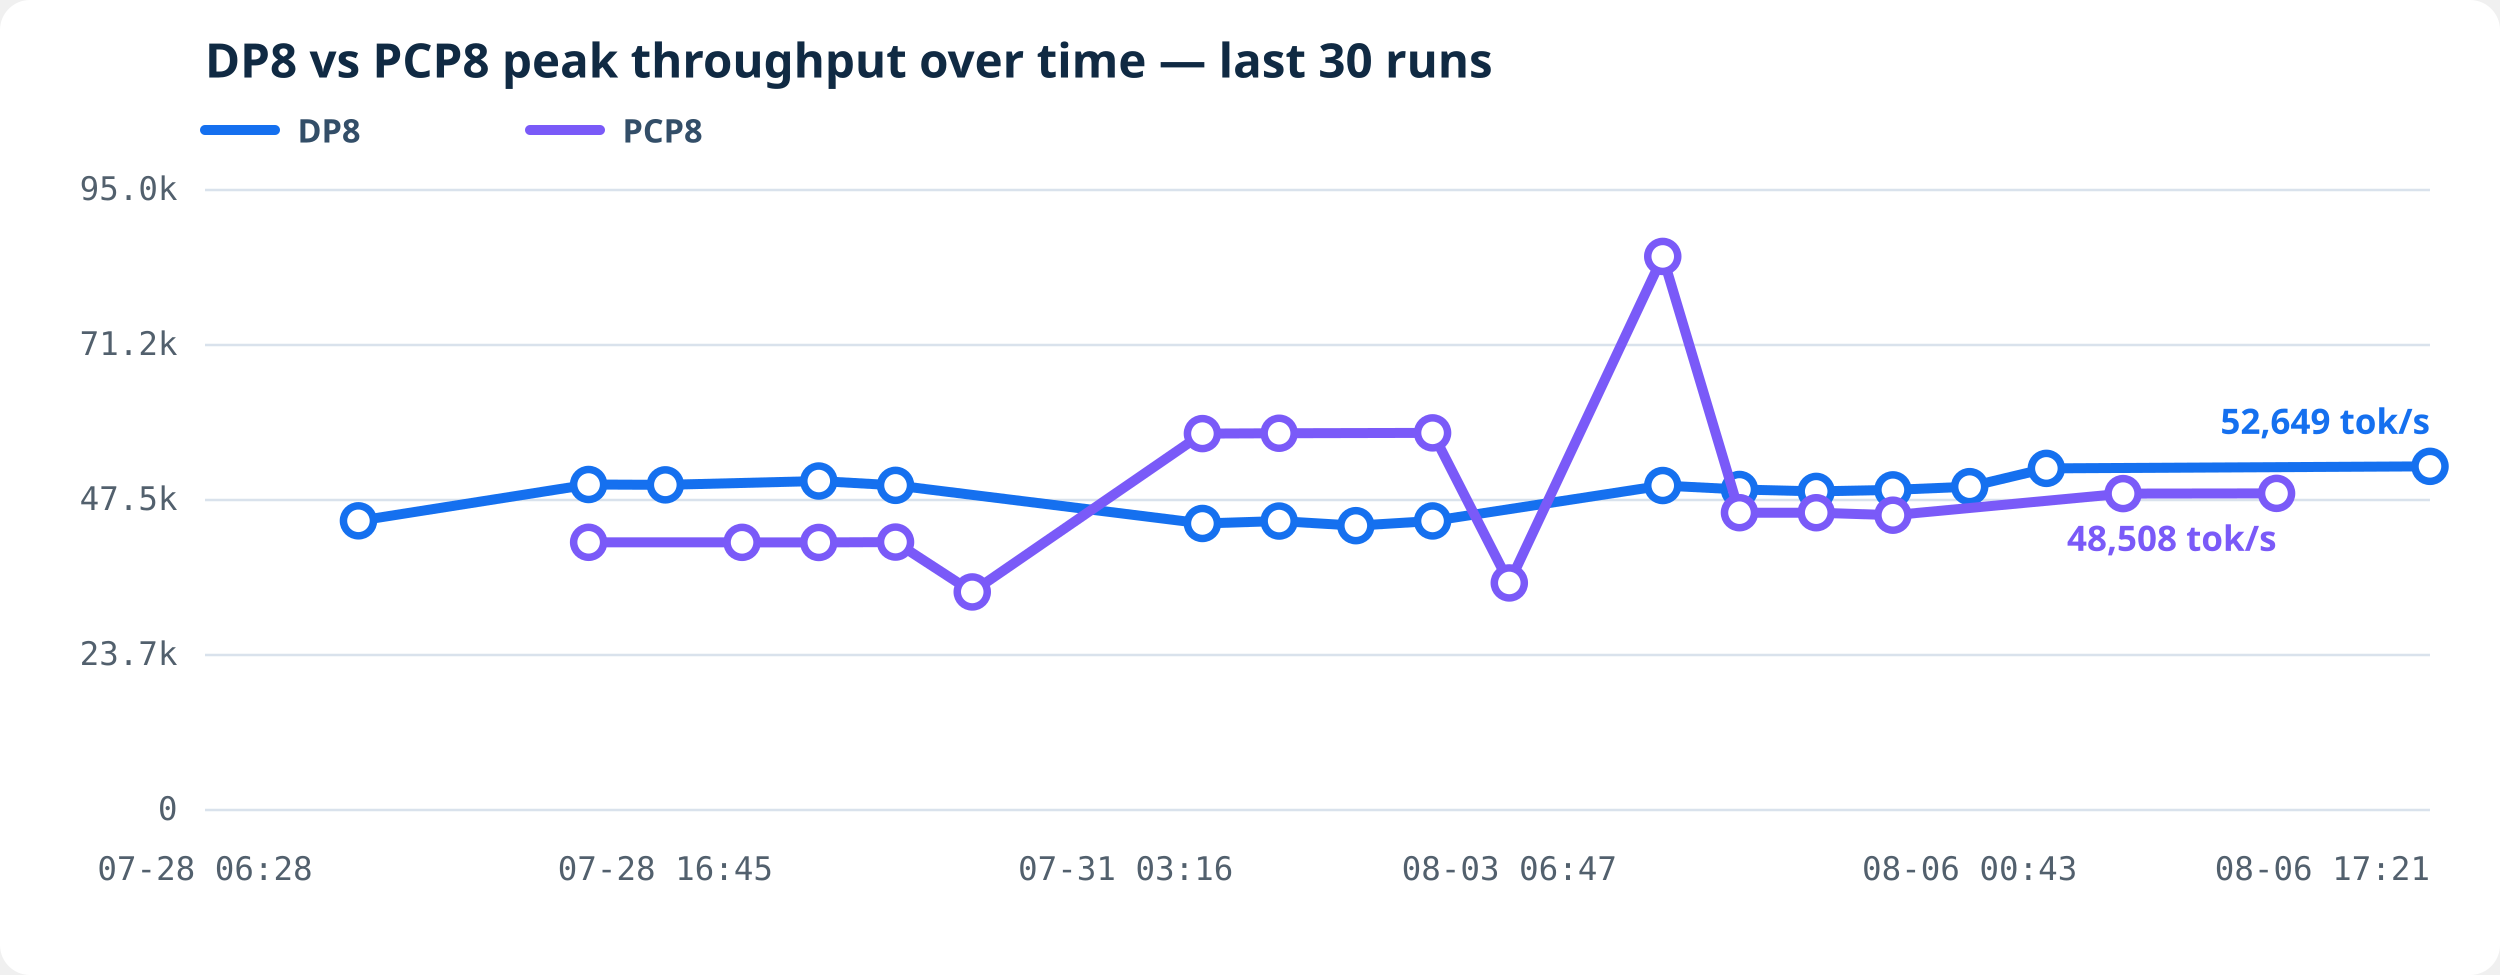
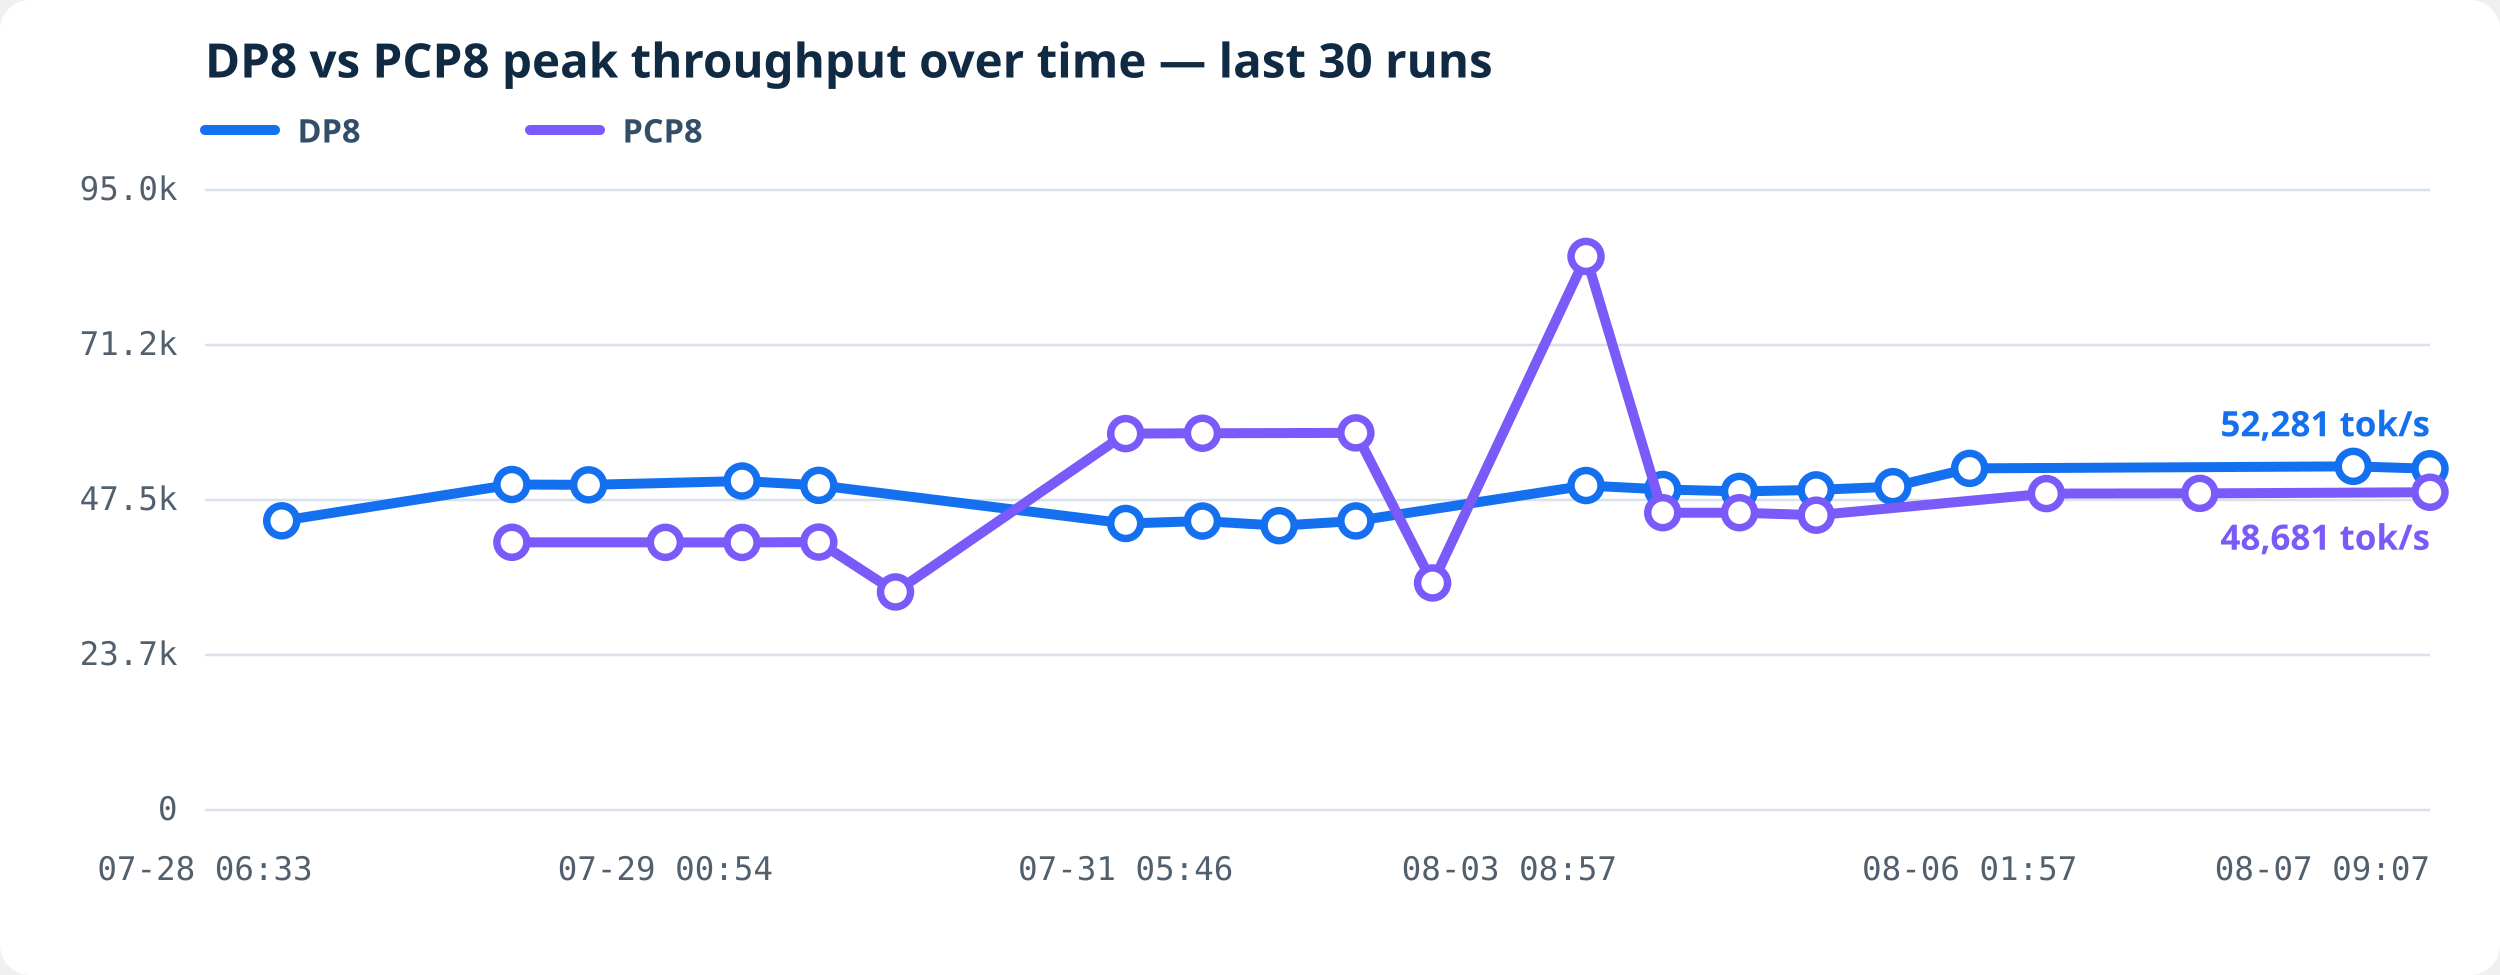
<svg xmlns="http://www.w3.org/2000/svg" viewBox="0 0 1000 390" role="img" aria-labelledby="history-title history-desc">
  <style>.bg{fill:#fff}.grid{stroke:#d9e2ec;stroke-width:1}.axis{fill:#52606d;font:13px ui-monospace,SFMono-Regular,Consolas,monospace}.heading{fill:#102a43;font:600 19px system-ui,sans-serif}.line{fill:none;stroke-width:4;stroke-linejoin:round;stroke-linecap:round}.dot{fill:#fff;stroke-width:3}.latest{stroke-width:3}.legend{fill:#334e68;font:600 13px system-ui,sans-serif}.value{font:600 14px system-ui,sans-serif}</style>
  <rect class="bg" width="1000" height="390" rx="12" />
  <text class="heading" x="82" y="31">DP8 vs PCP8 peak throughput over time — last 30 runs</text>
  <line x1="82" y1="52" x2="110" y2="52" stroke="#1570ef" stroke-width="4" stroke-linecap="round" />
  <text class="legend" x="119" y="57">DP8</text>
  <line x1="212" y1="52" x2="240" y2="52" stroke="#7a5af8" stroke-width="4" stroke-linecap="round" />
  <text class="legend" x="249" y="57">PCP8</text>
  <line class="grid" x1="82" y1="324.00" x2="972" y2="324.00" />
  <text class="axis" text-anchor="end" x="71" y="328.00">0</text>
  <line class="grid" x1="82" y1="262.00" x2="972" y2="262.00" />
  <text class="axis" text-anchor="end" x="71" y="266.00">23.7k</text>
  <line class="grid" x1="82" y1="200.00" x2="972" y2="200.00" />
  <text class="axis" text-anchor="end" x="71" y="204.00">47.5k</text>
  <line class="grid" x1="82" y1="138.00" x2="972" y2="138.00" />
  <text class="axis" text-anchor="end" x="71" y="142.00">71.2k</text>
  <line class="grid" x1="82" y1="76.00" x2="972" y2="76.00" />
  <text class="axis" text-anchor="end" x="71" y="80.00">95.0k</text>
-   <text class="axis" text-anchor="middle" x="82.00" y="352">07-28 06:28</text>
-   <text class="axis" text-anchor="middle" x="266.14" y="352">07-28 16:45</text>
-   <text class="axis" text-anchor="middle" x="450.28" y="352">07-31 03:16</text>
-   <text class="axis" text-anchor="middle" x="603.72" y="352">08-03 06:47</text>
-   <text class="axis" text-anchor="middle" x="787.86" y="352">08-06 00:43</text>
-   <text class="axis" text-anchor="end" x="972.00" y="352">08-06 17:21</text>
-   <polyline class="line" stroke="#1570ef" points="143.38,208.33 235.45,193.80 266.14,193.94 327.52,192.41 358.21,194.14 480.97,209.39 511.66,208.42 542.34,210.27 573.03,208.38 665.10,194.21 695.79,195.79 726.48,196.56 757.17,195.95 787.86,194.66 818.55,187.35 972.00,186.54" />
-   <circle class="dot" fill="#fff" stroke="#1570ef" cx="143.38" cy="208.33" r="6" />
-   <circle class="dot" fill="#fff" stroke="#1570ef" cx="235.45" cy="193.80" r="6" />
-   <circle class="dot" fill="#fff" stroke="#1570ef" cx="266.14" cy="193.94" r="6" />
-   <circle class="dot" fill="#fff" stroke="#1570ef" cx="327.52" cy="192.41" r="6" />
-   <circle class="dot" fill="#fff" stroke="#1570ef" cx="358.21" cy="194.14" r="6" />
-   <circle class="dot" fill="#fff" stroke="#1570ef" cx="480.97" cy="209.39" r="6" />
-   <circle class="dot" fill="#fff" stroke="#1570ef" cx="511.66" cy="208.42" r="6" />
-   <circle class="dot" fill="#fff" stroke="#1570ef" cx="542.34" cy="210.27" r="6" />
-   <circle class="dot" fill="#fff" stroke="#1570ef" cx="573.03" cy="208.38" r="6" />
-   <circle class="dot" fill="#fff" stroke="#1570ef" cx="665.10" cy="194.21" r="6" />
-   <circle class="dot" fill="#fff" stroke="#1570ef" cx="695.79" cy="195.79" r="6" />
-   <circle class="dot" fill="#fff" stroke="#1570ef" cx="726.48" cy="196.56" r="6" />
-   <circle class="dot" fill="#fff" stroke="#1570ef" cx="757.17" cy="195.95" r="6" />
-   <circle class="dot" fill="#fff" stroke="#1570ef" cx="787.86" cy="194.66" r="6" />
-   <circle class="dot" fill="#fff" stroke="#1570ef" cx="818.55" cy="187.35" r="6" />
-   <circle class="dot latest" fill="#1570ef" stroke="#1570ef" cx="972.00" cy="186.54" r="6" />
-   <text class="value" fill="#1570ef" text-anchor="end" x="972.00" y="173.54">52,649 tok/s</text>
-   <polyline class="line" stroke="#7a5af8" points="235.45,216.92 296.83,216.94 327.52,216.98 358.21,216.83 388.90,236.78 480.97,173.44 511.66,173.30 573.03,173.15 603.72,233.18 665.10,102.57 695.79,205.08 726.48,205.09 757.17,206.08 849.24,197.44 910.62,197.35" />
-   <circle class="dot" fill="#fff" stroke="#7a5af8" cx="235.45" cy="216.92" r="6" />
-   <circle class="dot" fill="#fff" stroke="#7a5af8" cx="296.83" cy="216.94" r="6" />
-   <circle class="dot" fill="#fff" stroke="#7a5af8" cx="327.52" cy="216.98" r="6" />
-   <circle class="dot" fill="#fff" stroke="#7a5af8" cx="358.21" cy="216.83" r="6" />
-   <circle class="dot" fill="#fff" stroke="#7a5af8" cx="388.90" cy="236.78" r="6" />
-   <circle class="dot" fill="#fff" stroke="#7a5af8" cx="480.97" cy="173.44" r="6" />
-   <circle class="dot" fill="#fff" stroke="#7a5af8" cx="511.66" cy="173.30" r="6" />
-   <circle class="dot" fill="#fff" stroke="#7a5af8" cx="573.03" cy="173.15" r="6" />
-   <circle class="dot" fill="#fff" stroke="#7a5af8" cx="603.72" cy="233.18" r="6" />
-   <circle class="dot" fill="#fff" stroke="#7a5af8" cx="665.10" cy="102.57" r="6" />
-   <circle class="dot" fill="#fff" stroke="#7a5af8" cx="695.79" cy="205.08" r="6" />
-   <circle class="dot" fill="#fff" stroke="#7a5af8" cx="726.48" cy="205.09" r="6" />
-   <circle class="dot" fill="#fff" stroke="#7a5af8" cx="757.17" cy="206.08" r="6" />
-   <circle class="dot" fill="#fff" stroke="#7a5af8" cx="849.24" cy="197.44" r="6" />
-   <circle class="dot latest" fill="#7a5af8" stroke="#7a5af8" cx="910.62" cy="197.35" r="6" />
-   <text class="value" fill="#7a5af8" text-anchor="end" x="910.62" y="220.35">48,508 tok/s</text>
+   <text class="axis" text-anchor="middle" x="82.00" y="352">07-28 06:33</text>
+   <text class="axis" text-anchor="middle" x="266.14" y="352">07-29 00:54</text>
+   <text class="axis" text-anchor="middle" x="450.28" y="352">07-31 05:46</text>
+   <text class="axis" text-anchor="middle" x="603.72" y="352">08-03 08:57</text>
+   <text class="axis" text-anchor="middle" x="787.86" y="352">08-06 01:57</text>
+   <text class="axis" text-anchor="end" x="972.00" y="352">08-07 09:07</text>
+   <polyline class="line" stroke="#1570ef" points="112.69,208.33 204.76,193.80 235.45,193.94 296.83,192.41 327.52,194.14 450.28,209.39 480.97,208.42 511.66,210.27 542.34,208.38 634.41,194.21 665.10,195.79 695.79,196.56 726.48,195.95 757.17,194.66 787.86,187.35 941.31,186.54 972.00,187.50" />
+   <circle class="dot" fill="#fff" stroke="#1570ef" cx="112.69" cy="208.33" r="6" />
+   <circle class="dot" fill="#fff" stroke="#1570ef" cx="204.76" cy="193.80" r="6" />
+   <circle class="dot" fill="#fff" stroke="#1570ef" cx="235.45" cy="193.94" r="6" />
+   <circle class="dot" fill="#fff" stroke="#1570ef" cx="296.83" cy="192.41" r="6" />
+   <circle class="dot" fill="#fff" stroke="#1570ef" cx="327.52" cy="194.14" r="6" />
+   <circle class="dot" fill="#fff" stroke="#1570ef" cx="450.28" cy="209.39" r="6" />
+   <circle class="dot" fill="#fff" stroke="#1570ef" cx="480.97" cy="208.42" r="6" />
+   <circle class="dot" fill="#fff" stroke="#1570ef" cx="511.66" cy="210.27" r="6" />
+   <circle class="dot" fill="#fff" stroke="#1570ef" cx="542.34" cy="208.38" r="6" />
+   <circle class="dot" fill="#fff" stroke="#1570ef" cx="634.41" cy="194.21" r="6" />
+   <circle class="dot" fill="#fff" stroke="#1570ef" cx="665.10" cy="195.79" r="6" />
+   <circle class="dot" fill="#fff" stroke="#1570ef" cx="695.79" cy="196.56" r="6" />
+   <circle class="dot" fill="#fff" stroke="#1570ef" cx="726.48" cy="195.95" r="6" />
+   <circle class="dot" fill="#fff" stroke="#1570ef" cx="757.17" cy="194.66" r="6" />
+   <circle class="dot" fill="#fff" stroke="#1570ef" cx="787.86" cy="187.35" r="6" />
+   <circle class="dot" fill="#fff" stroke="#1570ef" cx="941.31" cy="186.54" r="6" />
+   <circle class="dot latest" fill="#1570ef" stroke="#1570ef" cx="972.00" cy="187.50" r="6" />
+   <text class="value" fill="#1570ef" text-anchor="end" x="972.00" y="174.50">52,281 tok/s</text>
+   <polyline class="line" stroke="#7a5af8" points="204.76,216.92 266.14,216.94 296.83,216.98 327.52,216.83 358.21,236.78 450.28,173.44 480.97,173.30 542.34,173.15 573.03,233.18 634.41,102.57 665.10,205.08 695.79,205.09 726.48,206.08 818.55,197.44 879.93,197.35 972.00,196.90" />
+   <circle class="dot" fill="#fff" stroke="#7a5af8" cx="204.76" cy="216.92" r="6" />
+   <circle class="dot" fill="#fff" stroke="#7a5af8" cx="266.14" cy="216.94" r="6" />
+   <circle class="dot" fill="#fff" stroke="#7a5af8" cx="296.83" cy="216.98" r="6" />
+   <circle class="dot" fill="#fff" stroke="#7a5af8" cx="327.52" cy="216.83" r="6" />
+   <circle class="dot" fill="#fff" stroke="#7a5af8" cx="358.21" cy="236.78" r="6" />
+   <circle class="dot" fill="#fff" stroke="#7a5af8" cx="450.28" cy="173.44" r="6" />
+   <circle class="dot" fill="#fff" stroke="#7a5af8" cx="480.97" cy="173.30" r="6" />
+   <circle class="dot" fill="#fff" stroke="#7a5af8" cx="542.34" cy="173.15" r="6" />
+   <circle class="dot" fill="#fff" stroke="#7a5af8" cx="573.03" cy="233.18" r="6" />
+   <circle class="dot" fill="#fff" stroke="#7a5af8" cx="634.41" cy="102.57" r="6" />
+   <circle class="dot" fill="#fff" stroke="#7a5af8" cx="665.10" cy="205.08" r="6" />
+   <circle class="dot" fill="#fff" stroke="#7a5af8" cx="695.79" cy="205.09" r="6" />
+   <circle class="dot" fill="#fff" stroke="#7a5af8" cx="726.48" cy="206.08" r="6" />
+   <circle class="dot" fill="#fff" stroke="#7a5af8" cx="818.55" cy="197.44" r="6" />
+   <circle class="dot" fill="#fff" stroke="#7a5af8" cx="879.93" cy="197.35" r="6" />
+   <circle class="dot latest" fill="#7a5af8" stroke="#7a5af8" cx="972.00" cy="196.90" r="6" />
+   <text class="value" fill="#7a5af8" text-anchor="end" x="972.00" y="219.90">48,681 tok/s</text>
</svg>
